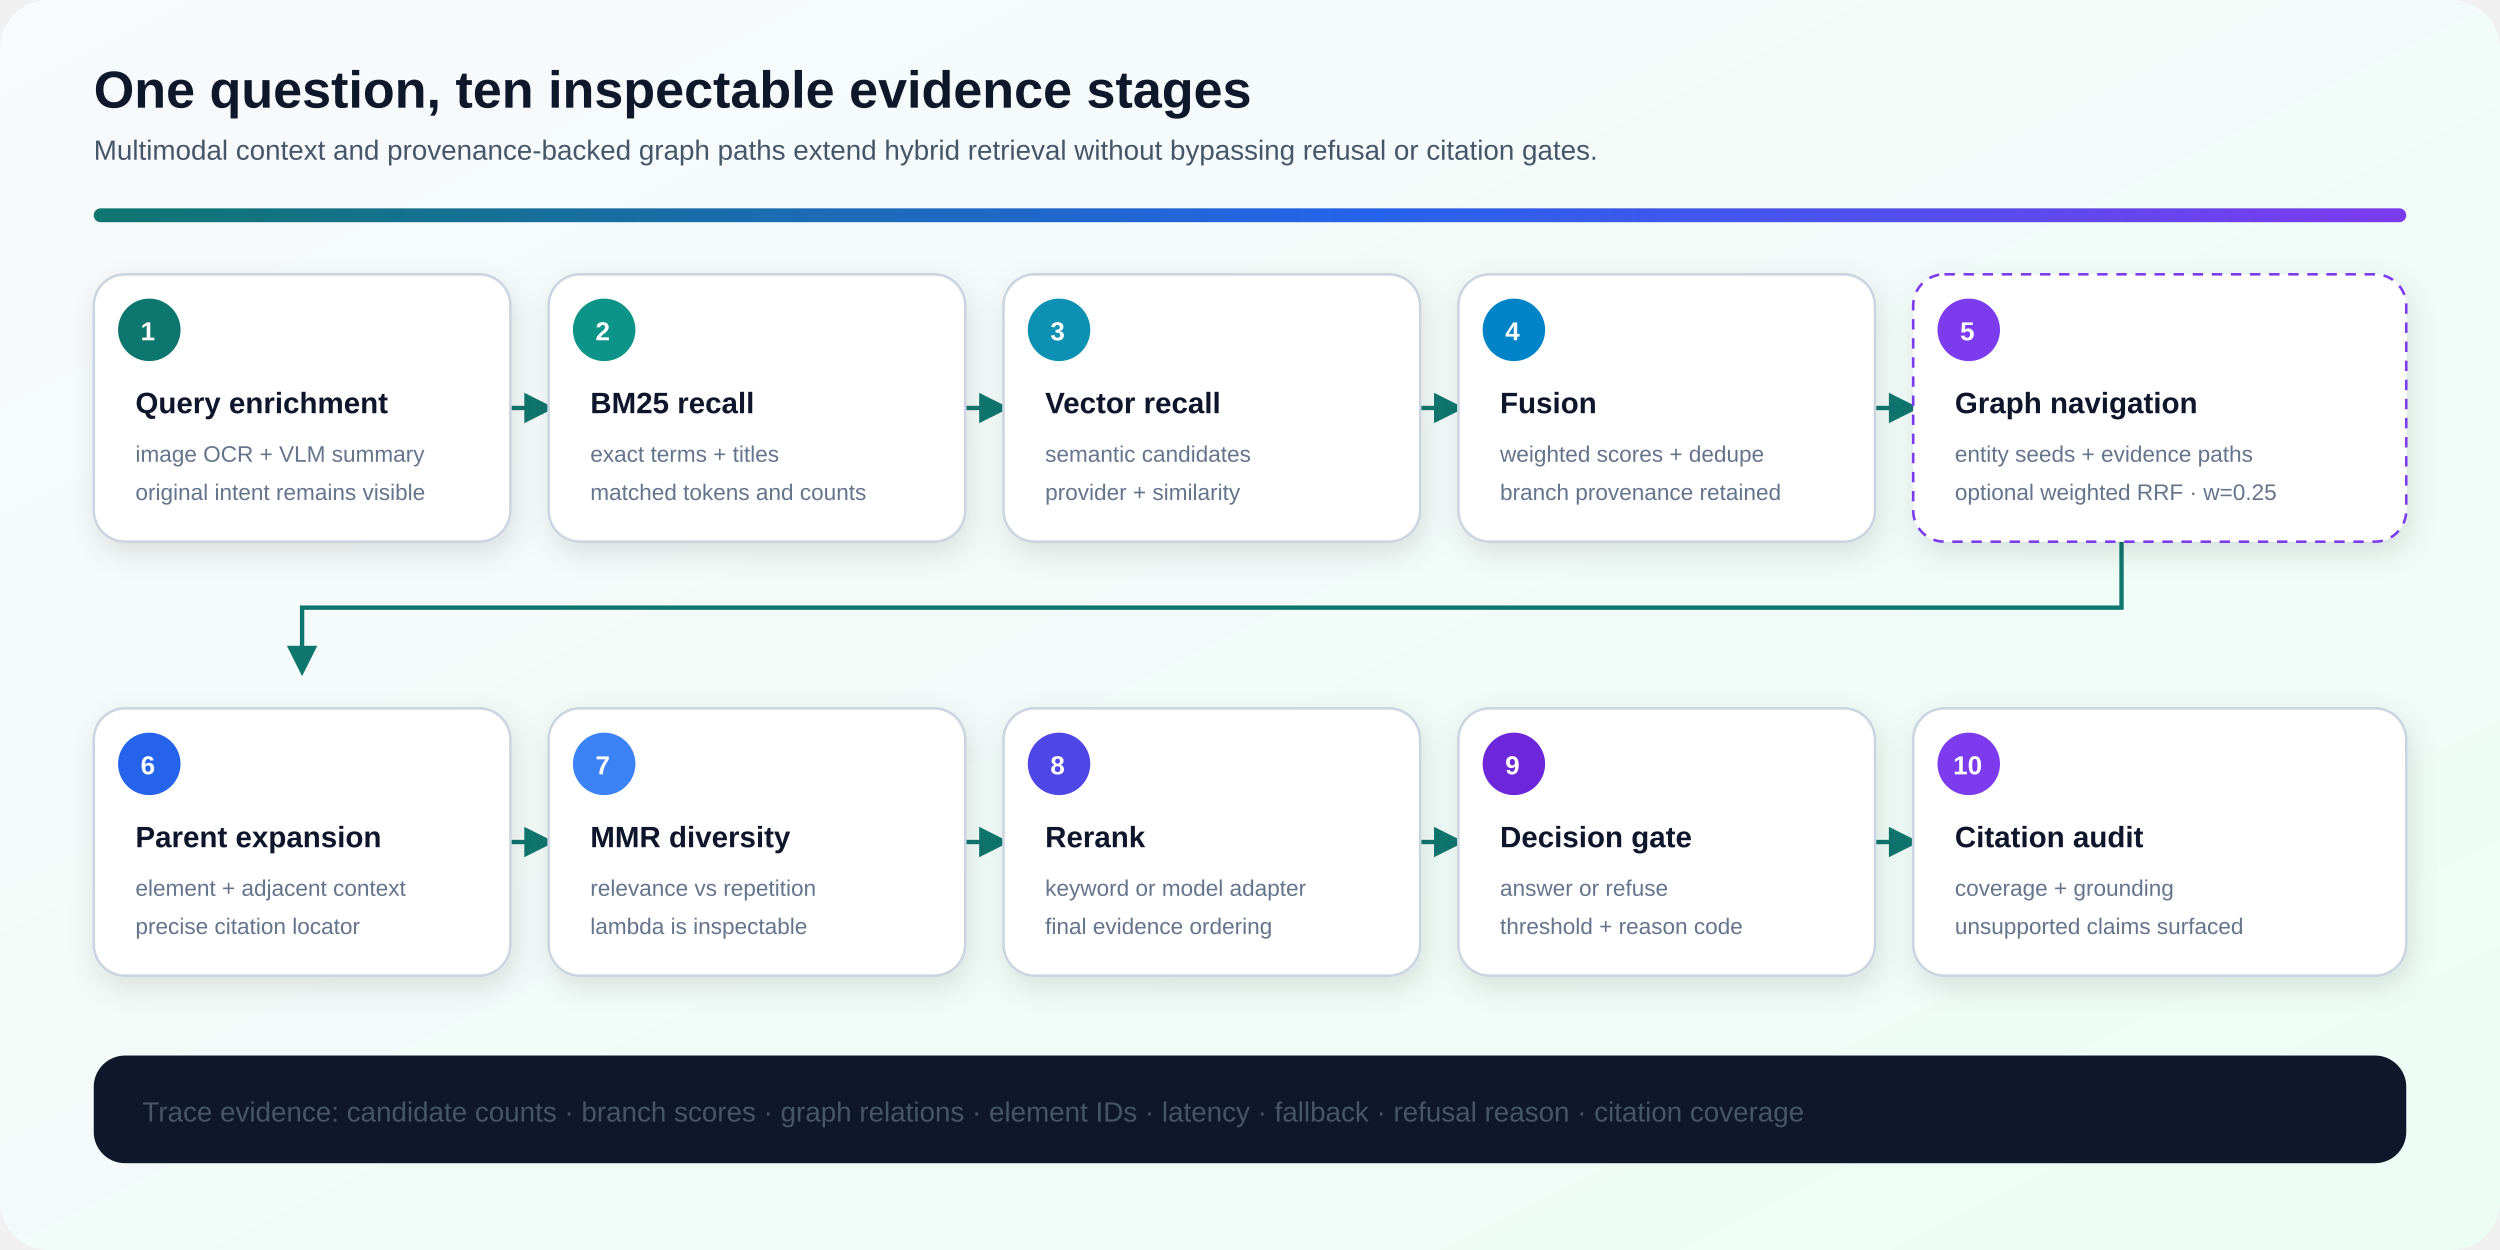
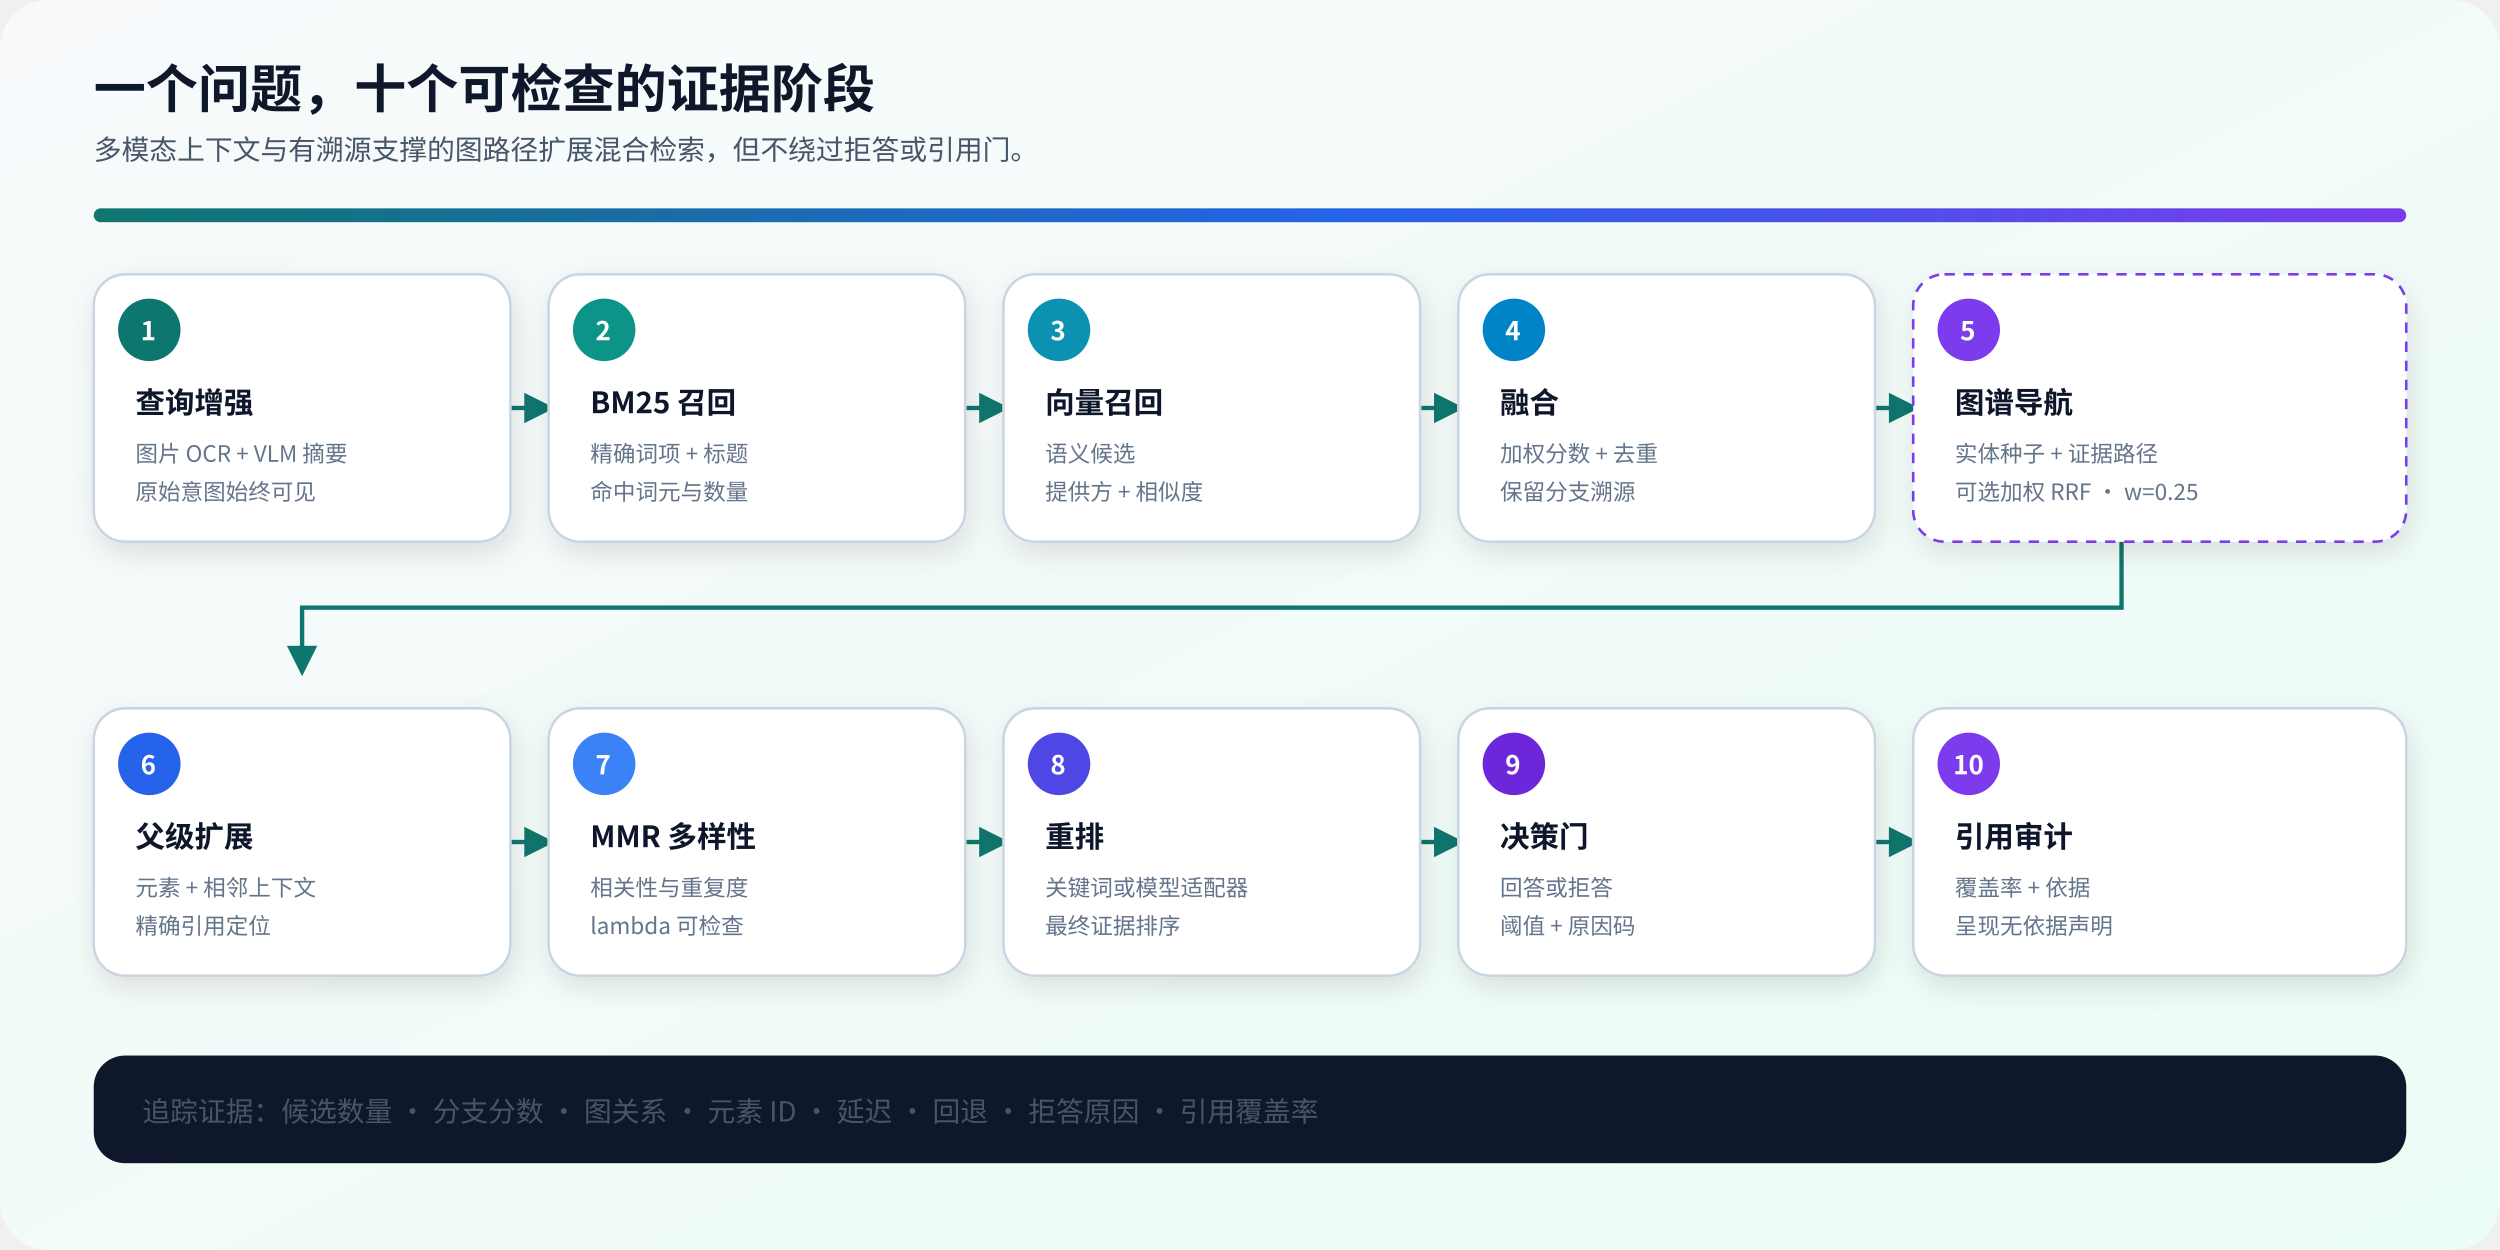
- <svg xmlns="http://www.w3.org/2000/svg" width="1440" height="720" viewBox="0 0 1440 720" role="img" aria-labelledby="title desc">
+ <svg xmlns="http://www.w3.org/2000/svg" width="1440" height="720" viewBox="0 0 1440 720" role="img" aria-labelledby="title desc" lang="zh-CN" xml:lang="zh-CN">
  <defs>
    <linearGradient id="bg" x1="0" y1="0" x2="1" y2="1">
      <stop stop-color="#f8fafc" />
      <stop offset="1" stop-color="#ecfdf5" />
    </linearGradient>
    <linearGradient id="bar" x1="0" y1="0" x2="1" y2="0">
      <stop stop-color="#0f766e" />
      <stop offset=".55" stop-color="#2563eb" />
      <stop offset="1" stop-color="#7c3aed" />
    </linearGradient>
    <filter id="shadow">
      <feDropShadow dy="6" stdDeviation="8" flood-color="#0f172a" flood-opacity=".11" />
    </filter>
    <marker id="arrow" viewBox="0 0 10 10" refX="8" refY="5" markerWidth="7" markerHeight="7" orient="auto">
      <path d="M0 0 10 5 0 10z" fill="#0f766e" />
    </marker>
-     <style>text{font-family:Arial,Helvetica,sans-serif}.h{font-size:30px;font-weight:700;fill:#0f172a}.sub{font-size:16px;fill:#475569}.n{font-size:15px;font-weight:800;fill:#fff}.t{font-size:17px;font-weight:700;fill:#0f172a}.c{font-size:13px;fill:#64748b}.box{fill:#fff;stroke:#cbd5e1;stroke-width:1.5}.flow{fill:none;stroke:#0f766e;stroke-width:2.5;marker-end:url(#arrow)}.optional{stroke:#7c3aed;stroke-dasharray:6 5}</style>
+     <style>text{font-family:"PingFang SC","Hiragino Sans GB","Microsoft YaHei","Noto Sans CJK SC",Arial,Helvetica,sans-serif}.h{font-size:30px;font-weight:700;fill:#0f172a}.sub{font-size:16px;fill:#475569}.n{font-size:15px;font-weight:800;fill:#fff}.t{font-size:17px;font-weight:700;fill:#0f172a}.c{font-size:13px;fill:#64748b}.box{fill:#fff;stroke:#cbd5e1;stroke-width:1.5}.flow{fill:none;stroke:#0f766e;stroke-width:2.5;marker-end:url(#arrow)}.optional{stroke:#7c3aed;stroke-dasharray:6 5}</style>
  </defs>
  <rect width="1440" height="720" rx="28" fill="url(#bg)" />
-   <text x="54" y="62" class="h">One question, ten inspectable evidence stages</text>
-   <text x="54" y="92" class="sub">Multimodal context and provenance-backed graph paths extend hybrid retrieval without bypassing refusal or citation gates.</text>
+   <text x="54" y="62" class="h">一个问题，十个可检查的证据阶段</text>
+   <text x="54" y="92" class="sub">多模态上下文与有溯源支撑的图路径扩展混合检索，但不绕过拒答或引用门。</text>
  <rect x="54" y="120" width="1332" height="8" rx="4" fill="url(#bar)" />
  <path d="M294 235 H316" class="flow" />
  <path d="M556 235 H578" class="flow" />
  <path d="M818 235 H840" class="flow" />
  <path d="M1080 235 H1102" class="flow" />
  <path d="M1222 312 V350 H174 V386" class="flow" />
  <path d="M294 485 H316" class="flow" />
  <path d="M556 485 H578" class="flow" />
  <path d="M818 485 H840" class="flow" />
  <path d="M1080 485 H1102" class="flow" />
  <g filter="url(#shadow)">
    <rect x="54" y="158" width="240" height="154" rx="18" class="box" />
    <circle cx="86" cy="190" r="18" fill="#0f766e" />
    <text x="81" y="196" class="n">1</text>
-     <text x="78" y="238" class="t">Query enrichment</text>
-     <text x="78" y="266" class="c">image OCR + VLM summary</text>
-     <text x="78" y="288" class="c">original intent remains visible</text>
+     <text x="78" y="238" class="t">查询增强</text>
+     <text x="78" y="266" class="c">图片 OCR + VLM 摘要</text>
+     <text x="78" y="288" class="c">原始意图始终可见</text>
    <rect x="316" y="158" width="240" height="154" rx="18" class="box" />
    <circle cx="348" cy="190" r="18" fill="#0d9488" />
    <text x="343" y="196" class="n">2</text>
-     <text x="340" y="238" class="t">BM25 recall</text>
-     <text x="340" y="266" class="c">exact terms + titles</text>
-     <text x="340" y="288" class="c">matched tokens and counts</text>
+     <text x="340" y="238" class="t">BM25 召回</text>
+     <text x="340" y="266" class="c">精确词项 + 标题</text>
+     <text x="340" y="288" class="c">命中词元与数量</text>
    <rect x="578" y="158" width="240" height="154" rx="18" class="box" />
    <circle cx="610" cy="190" r="18" fill="#0891b2" />
    <text x="605" y="196" class="n">3</text>
-     <text x="602" y="238" class="t">Vector recall</text>
-     <text x="602" y="266" class="c">semantic candidates</text>
-     <text x="602" y="288" class="c">provider + similarity</text>
+     <text x="602" y="238" class="t">向量召回</text>
+     <text x="602" y="266" class="c">语义候选</text>
+     <text x="602" y="288" class="c">提供方 + 相似度</text>
    <rect x="840" y="158" width="240" height="154" rx="18" class="box" />
    <circle cx="872" cy="190" r="18" fill="#0284c7" />
    <text x="867" y="196" class="n">4</text>
-     <text x="864" y="238" class="t">Fusion</text>
-     <text x="864" y="266" class="c">weighted scores + dedupe</text>
-     <text x="864" y="288" class="c">branch provenance retained</text>
+     <text x="864" y="238" class="t">融合</text>
+     <text x="864" y="266" class="c">加权分数 + 去重</text>
+     <text x="864" y="288" class="c">保留分支溯源</text>
    <rect x="1102" y="158" width="284" height="154" rx="18" class="box optional" />
    <circle cx="1134" cy="190" r="18" fill="#7c3aed" />
    <text x="1129" y="196" class="n">5</text>
-     <text x="1126" y="238" class="t">Graph navigation</text>
-     <text x="1126" y="266" class="c">entity seeds + evidence paths</text>
-     <text x="1126" y="288" class="c">optional weighted RRF · w=0.25</text>
+     <text x="1126" y="238" class="t">图谱导航</text>
+     <text x="1126" y="266" class="c">实体种子 + 证据路径</text>
+     <text x="1126" y="288" class="c">可选加权 RRF · w=0.25</text>
    <rect x="54" y="408" width="240" height="154" rx="18" class="box" />
    <circle cx="86" cy="440" r="18" fill="#2563eb" />
    <text x="81" y="446" class="n">6</text>
-     <text x="78" y="488" class="t">Parent expansion</text>
-     <text x="78" y="516" class="c">element + adjacent context</text>
-     <text x="78" y="538" class="c">precise citation locator</text>
+     <text x="78" y="488" class="t">父级扩展</text>
+     <text x="78" y="516" class="c">元素 + 相邻上下文</text>
+     <text x="78" y="538" class="c">精确引用定位</text>
    <rect x="316" y="408" width="240" height="154" rx="18" class="box" />
    <circle cx="348" cy="440" r="18" fill="#3b82f6" />
    <text x="343" y="446" class="n">7</text>
-     <text x="340" y="488" class="t">MMR diversity</text>
-     <text x="340" y="516" class="c">relevance vs repetition</text>
-     <text x="340" y="538" class="c">lambda is inspectable</text>
+     <text x="340" y="488" class="t">MMR 多样性</text>
+     <text x="340" y="516" class="c">相关性与重复度</text>
+     <text x="340" y="538" class="c">lambda 可检查</text>
    <rect x="578" y="408" width="240" height="154" rx="18" class="box" />
    <circle cx="610" cy="440" r="18" fill="#4f46e5" />
    <text x="605" y="446" class="n">8</text>
-     <text x="602" y="488" class="t">Rerank</text>
-     <text x="602" y="516" class="c">keyword or model adapter</text>
-     <text x="602" y="538" class="c">final evidence ordering</text>
+     <text x="602" y="488" class="t">重排</text>
+     <text x="602" y="516" class="c">关键词或模型适配器</text>
+     <text x="602" y="538" class="c">最终证据排序</text>
    <rect x="840" y="408" width="240" height="154" rx="18" class="box" />
    <circle cx="872" cy="440" r="18" fill="#6d28d9" />
    <text x="867" y="446" class="n">9</text>
-     <text x="864" y="488" class="t">Decision gate</text>
-     <text x="864" y="516" class="c">answer or refuse</text>
-     <text x="864" y="538" class="c">threshold + reason code</text>
+     <text x="864" y="488" class="t">决策门</text>
+     <text x="864" y="516" class="c">回答或拒答</text>
+     <text x="864" y="538" class="c">阈值 + 原因码</text>
    <rect x="1102" y="408" width="284" height="154" rx="18" class="box" />
    <circle cx="1134" cy="440" r="18" fill="#7c3aed" />
    <text x="1125" y="446" class="n">10</text>
-     <text x="1126" y="488" class="t">Citation audit</text>
-     <text x="1126" y="516" class="c">coverage + grounding</text>
-     <text x="1126" y="538" class="c">unsupported claims surfaced</text>
+     <text x="1126" y="488" class="t">引用审计</text>
+     <text x="1126" y="516" class="c">覆盖率 + 依据</text>
+     <text x="1126" y="538" class="c">呈现无依据声明</text>
  </g>
  <rect x="54" y="608" width="1332" height="62" rx="18" fill="#0f172a" />
-   <text x="82" y="646" class="sub" fill="#e2e8f0">Trace evidence: candidate counts · branch scores · graph relations · element IDs · latency · fallback · refusal reason · citation coverage</text>
+   <text x="82" y="646" class="sub" fill="#e2e8f0">追踪证据：候选数量 · 分支分数 · 图关系 · 元素 ID · 延迟 · 回退 · 拒答原因 · 引用覆盖率</text>
</svg>
